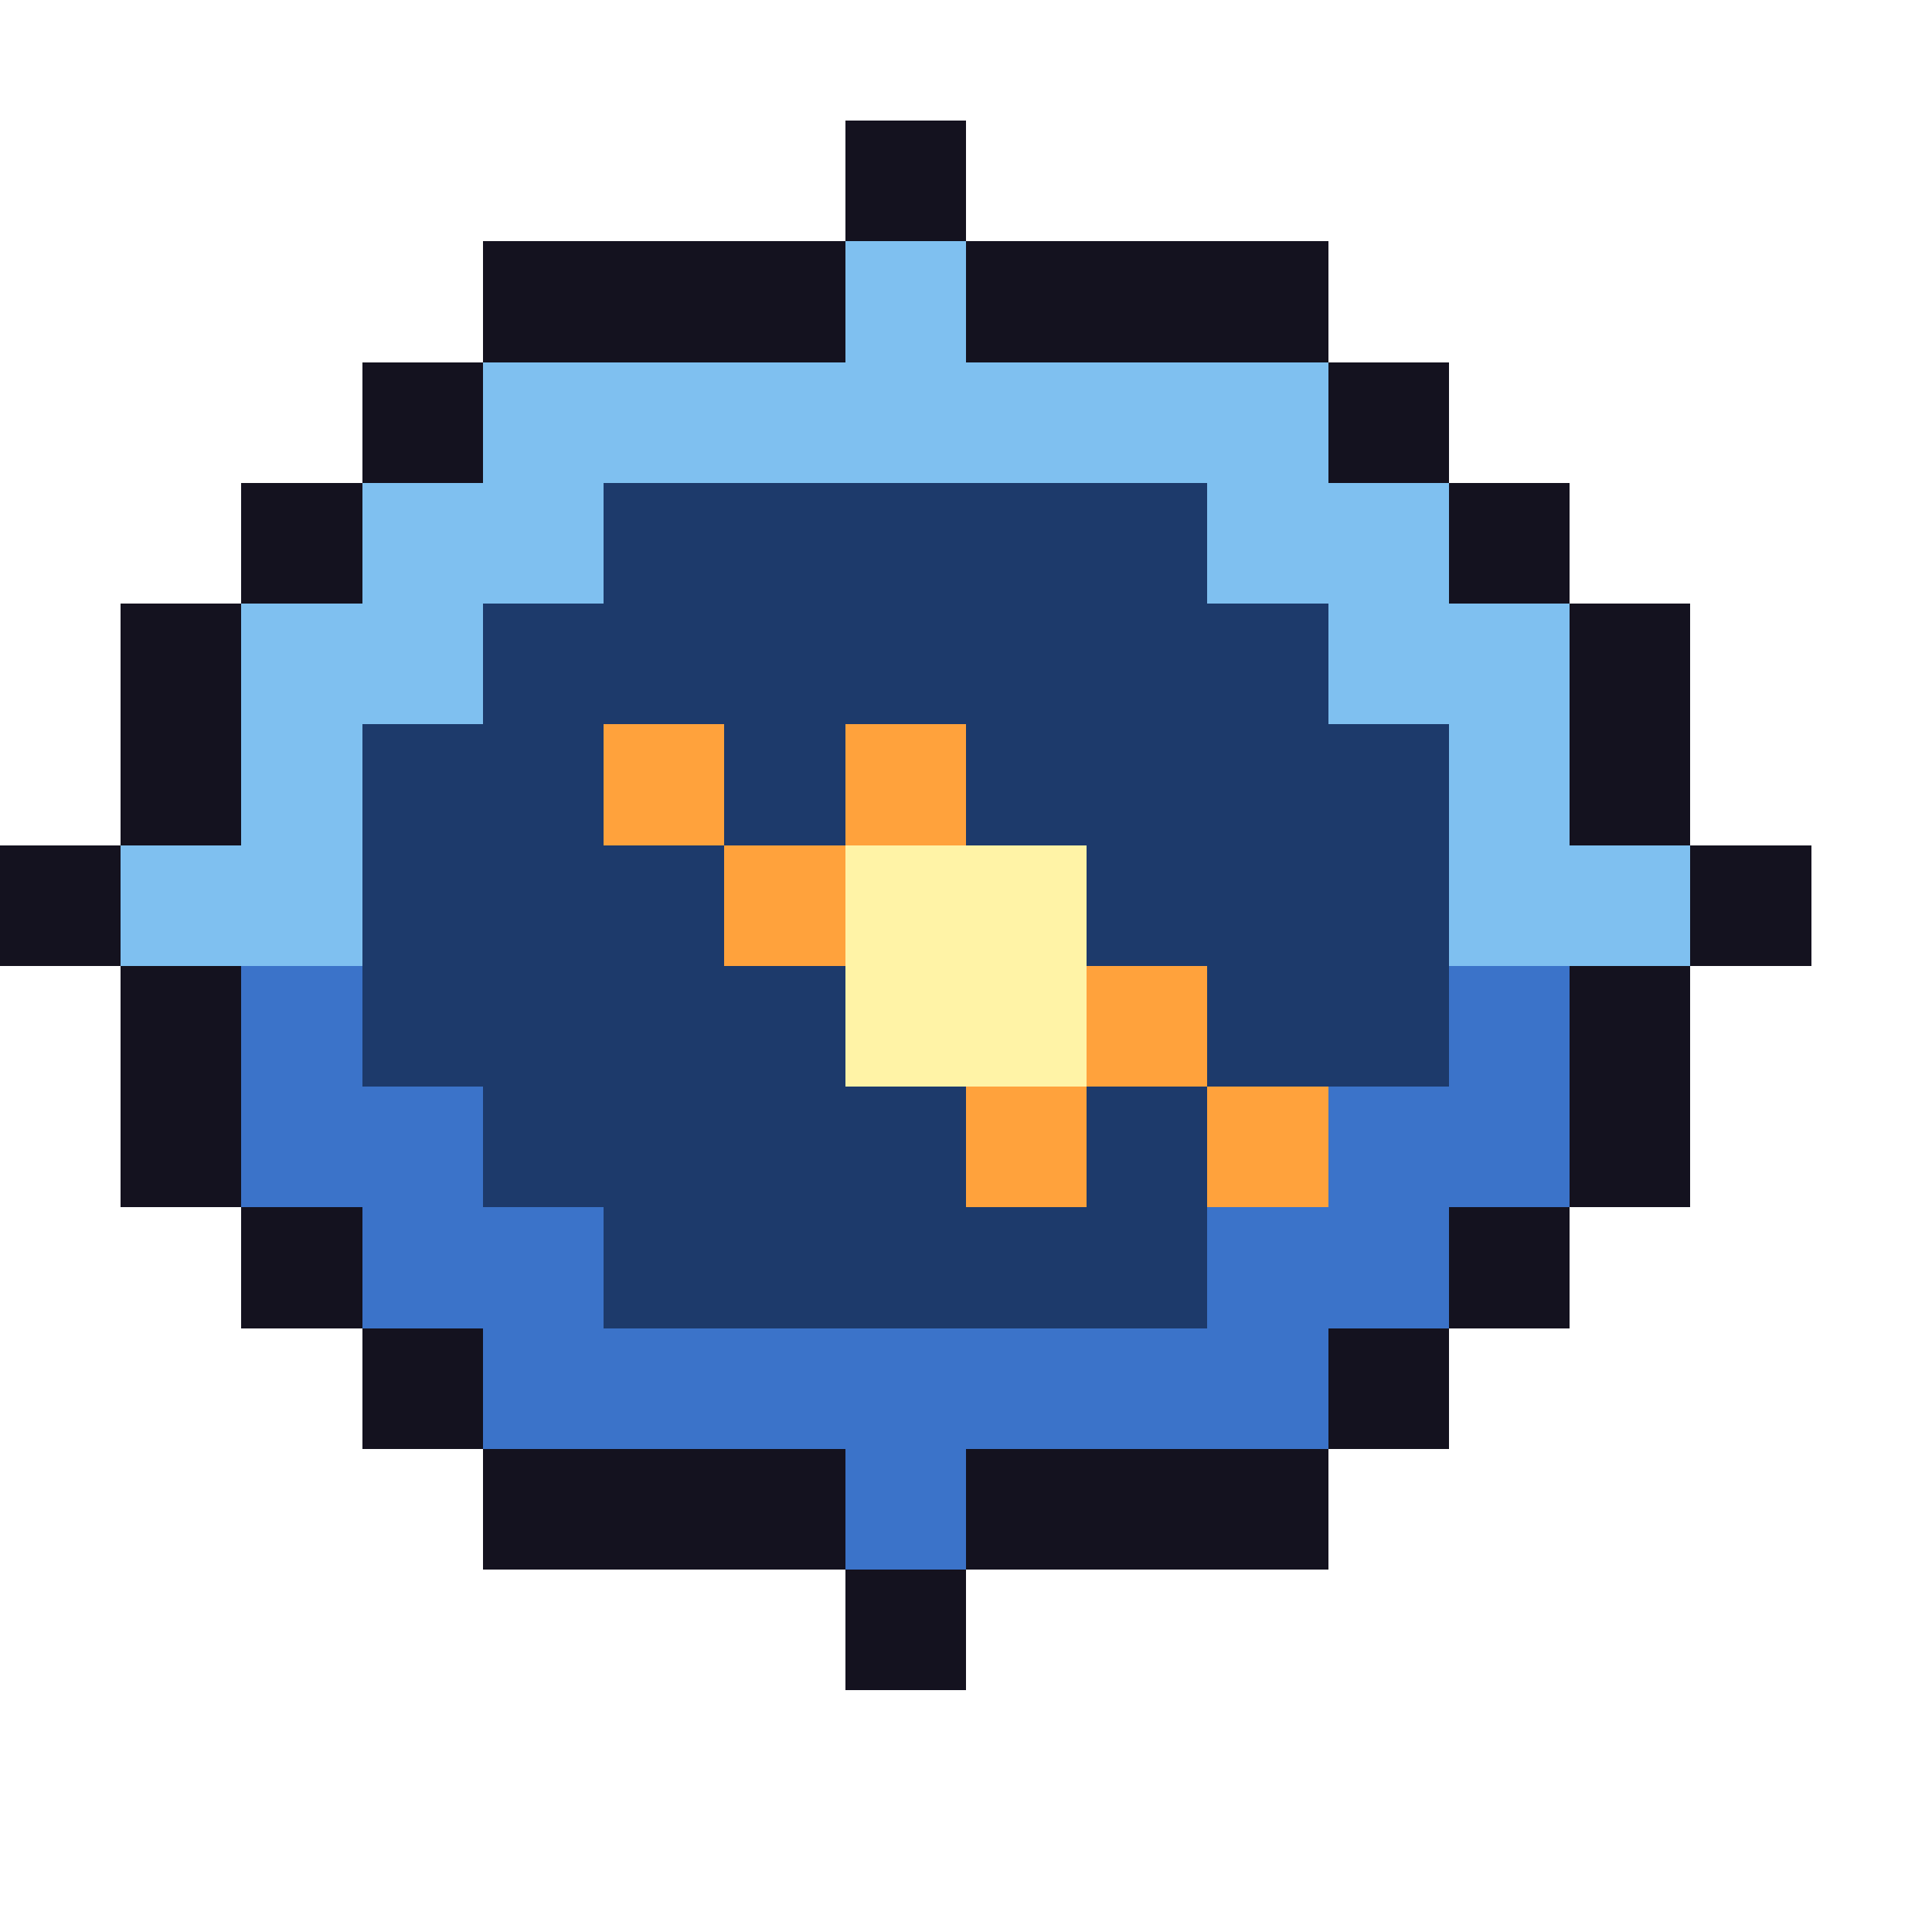
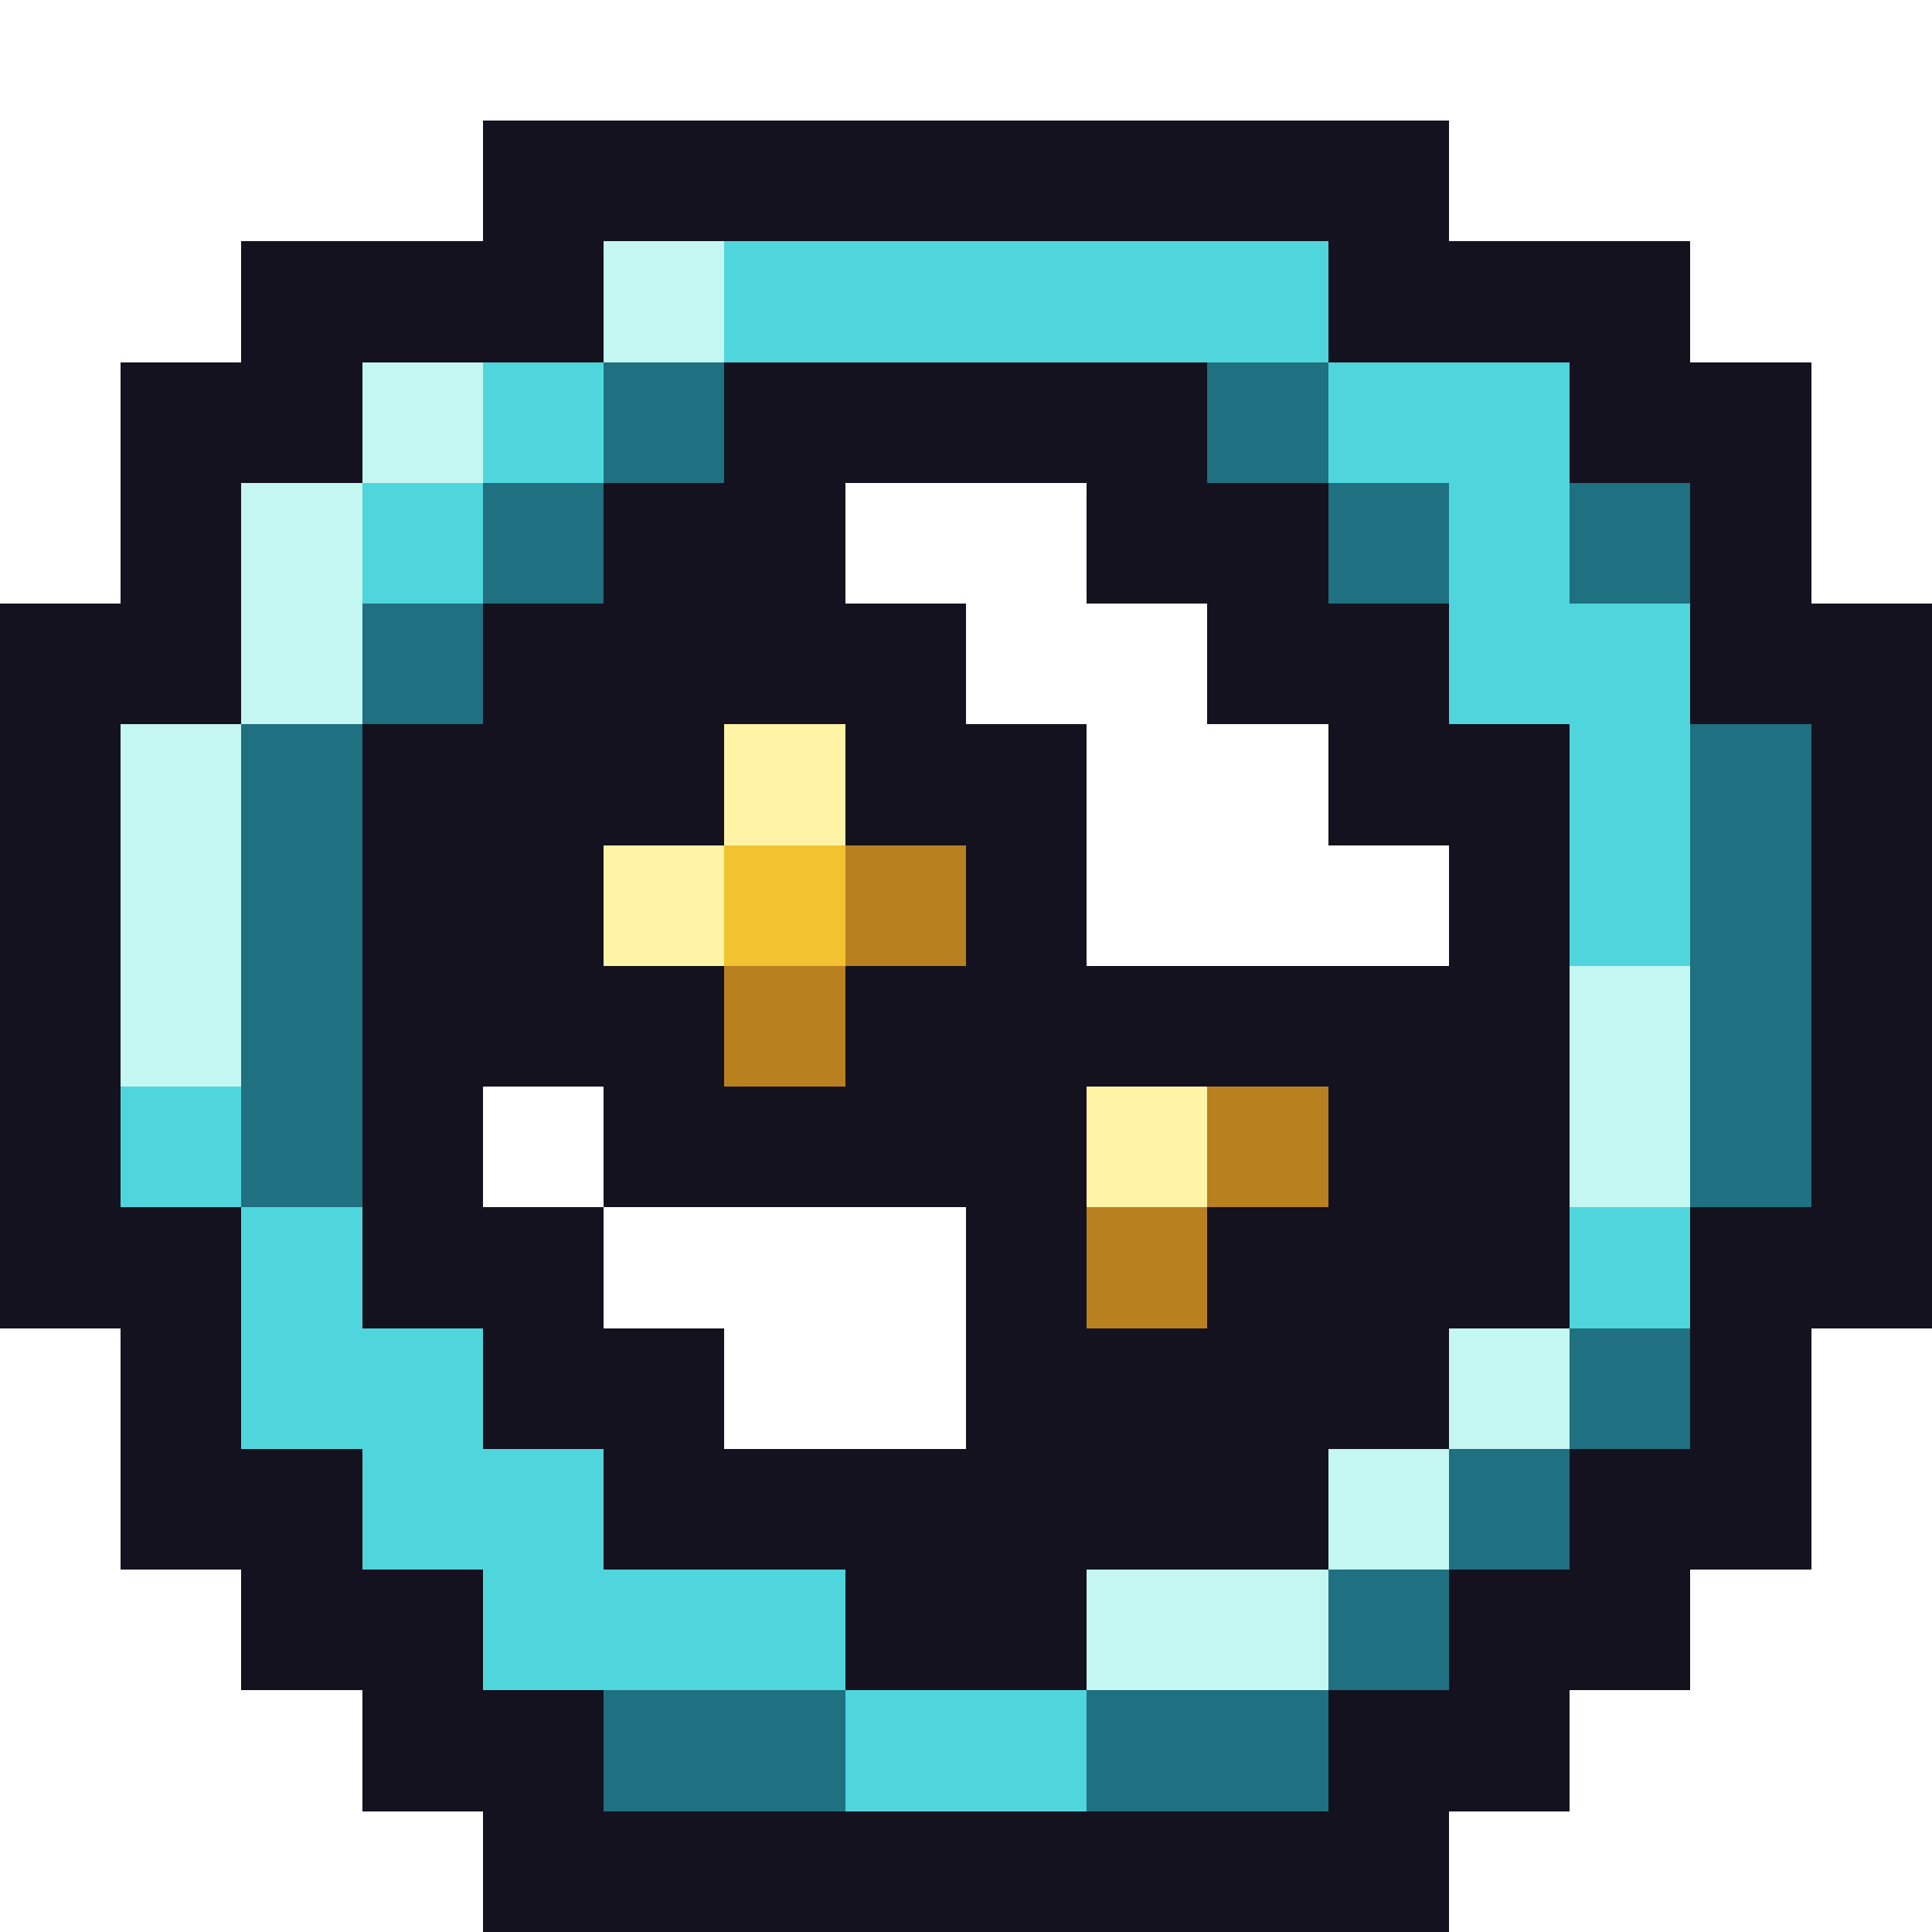
<svg xmlns="http://www.w3.org/2000/svg" width="16" height="16" viewBox="0 0 16 16" shape-rendering="crispEdges">
-   <rect x="7" y="1" width="1" height="1" fill="#14121f" />
-   <rect x="4" y="2" width="1" height="1" fill="#14121f" />
-   <rect x="5" y="2" width="1" height="1" fill="#14121f" />
-   <rect x="6" y="2" width="1" height="1" fill="#14121f" />
-   <rect x="7" y="2" width="1" height="1" fill="#7fc0f0" />
-   <rect x="8" y="2" width="1" height="1" fill="#14121f" />
-   <rect x="9" y="2" width="1" height="1" fill="#14121f" />
-   <rect x="10" y="2" width="1" height="1" fill="#14121f" />
-   <rect x="3" y="3" width="1" height="1" fill="#14121f" />
-   <rect x="4" y="3" width="1" height="1" fill="#7fc0f0" />
-   <rect x="5" y="3" width="1" height="1" fill="#7fc0f0" />
-   <rect x="6" y="3" width="1" height="1" fill="#7fc0f0" />
-   <rect x="7" y="3" width="1" height="1" fill="#7fc0f0" />
-   <rect x="8" y="3" width="1" height="1" fill="#7fc0f0" />
-   <rect x="9" y="3" width="1" height="1" fill="#7fc0f0" />
-   <rect x="10" y="3" width="1" height="1" fill="#7fc0f0" />
-   <rect x="11" y="3" width="1" height="1" fill="#14121f" />
-   <rect x="2" y="4" width="1" height="1" fill="#14121f" />
-   <rect x="3" y="4" width="1" height="1" fill="#7fc0f0" />
-   <rect x="4" y="4" width="1" height="1" fill="#7fc0f0" />
-   <rect x="5" y="4" width="1" height="1" fill="#1d3a6b" />
-   <rect x="6" y="4" width="1" height="1" fill="#1d3a6b" />
-   <rect x="7" y="4" width="1" height="1" fill="#1d3a6b" />
-   <rect x="8" y="4" width="1" height="1" fill="#1d3a6b" />
-   <rect x="9" y="4" width="1" height="1" fill="#1d3a6b" />
-   <rect x="10" y="4" width="1" height="1" fill="#7fc0f0" />
-   <rect x="11" y="4" width="1" height="1" fill="#7fc0f0" />
-   <rect x="12" y="4" width="1" height="1" fill="#14121f" />
-   <rect x="1" y="5" width="1" height="1" fill="#14121f" />
-   <rect x="2" y="5" width="1" height="1" fill="#7fc0f0" />
-   <rect x="3" y="5" width="1" height="1" fill="#7fc0f0" />
-   <rect x="4" y="5" width="1" height="1" fill="#1d3a6b" />
-   <rect x="5" y="5" width="1" height="1" fill="#1d3a6b" />
-   <rect x="6" y="5" width="1" height="1" fill="#1d3a6b" />
-   <rect x="7" y="5" width="1" height="1" fill="#1d3a6b" />
-   <rect x="8" y="5" width="1" height="1" fill="#1d3a6b" />
-   <rect x="9" y="5" width="1" height="1" fill="#1d3a6b" />
-   <rect x="10" y="5" width="1" height="1" fill="#1d3a6b" />
-   <rect x="11" y="5" width="1" height="1" fill="#7fc0f0" />
-   <rect x="12" y="5" width="1" height="1" fill="#7fc0f0" />
-   <rect x="13" y="5" width="1" height="1" fill="#14121f" />
-   <rect x="1" y="6" width="1" height="1" fill="#14121f" />
-   <rect x="2" y="6" width="1" height="1" fill="#7fc0f0" />
-   <rect x="3" y="6" width="1" height="1" fill="#1d3a6b" />
-   <rect x="4" y="6" width="1" height="1" fill="#1d3a6b" />
-   <rect x="5" y="6" width="1" height="1" fill="#ffa23c" />
-   <rect x="6" y="6" width="1" height="1" fill="#1d3a6b" />
-   <rect x="7" y="6" width="1" height="1" fill="#ffa23c" />
-   <rect x="8" y="6" width="1" height="1" fill="#1d3a6b" />
-   <rect x="9" y="6" width="1" height="1" fill="#1d3a6b" />
-   <rect x="10" y="6" width="1" height="1" fill="#1d3a6b" />
-   <rect x="11" y="6" width="1" height="1" fill="#1d3a6b" />
-   <rect x="12" y="6" width="1" height="1" fill="#7fc0f0" />
-   <rect x="13" y="6" width="1" height="1" fill="#14121f" />
+   <rect x="4" y="1" width="8" height="1" fill="#14121f" />
+   <rect x="2" y="2" width="3" height="1" fill="#14121f" />
+   <rect x="5" y="2" width="1" height="1" fill="#c4f6f2" />
+   <rect x="6" y="2" width="5" height="1" fill="#4fd6dc" />
+   <rect x="11" y="2" width="3" height="1" fill="#14121f" />
+   <rect x="1" y="3" width="2" height="1" fill="#14121f" />
+   <rect x="3" y="3" width="1" height="1" fill="#c4f6f2" />
+   <rect x="4" y="3" width="1" height="1" fill="#4fd6dc" />
+   <rect x="5" y="3" width="1" height="1" fill="#1f7080" />
+   <rect x="6" y="3" width="4" height="1" fill="#14121f" />
+   <rect x="10" y="3" width="1" height="1" fill="#1f7080" />
+   <rect x="11" y="3" width="2" height="1" fill="#4fd6dc" />
+   <rect x="13" y="3" width="2" height="1" fill="#14121f" />
+   <rect x="1" y="4" width="1" height="1" fill="#14121f" />
+   <rect x="2" y="4" width="1" height="1" fill="#c4f6f2" />
+   <rect x="3" y="4" width="1" height="1" fill="#4fd6dc" />
+   <rect x="4" y="4" width="1" height="1" fill="#1f7080" />
+   <rect x="5" y="4" width="2" height="1" fill="#14121f" />
+   <rect x="9" y="4" width="2" height="1" fill="#14121f" />
+   <rect x="11" y="4" width="1" height="1" fill="#1f7080" />
+   <rect x="12" y="4" width="1" height="1" fill="#4fd6dc" />
+   <rect x="13" y="4" width="1" height="1" fill="#1f7080" />
+   <rect x="14" y="4" width="1" height="1" fill="#14121f" />
+   <rect x="0" y="5" width="2" height="1" fill="#14121f" />
+   <rect x="2" y="5" width="1" height="1" fill="#c4f6f2" />
+   <rect x="3" y="5" width="1" height="1" fill="#1f7080" />
+   <rect x="4" y="5" width="4" height="1" fill="#14121f" />
+   <rect x="10" y="5" width="2" height="1" fill="#14121f" />
+   <rect x="12" y="5" width="2" height="1" fill="#4fd6dc" />
+   <rect x="14" y="5" width="2" height="1" fill="#14121f" />
+   <rect x="0" y="6" width="1" height="1" fill="#14121f" />
+   <rect x="1" y="6" width="1" height="1" fill="#c4f6f2" />
+   <rect x="2" y="6" width="1" height="1" fill="#1f7080" />
+   <rect x="3" y="6" width="3" height="1" fill="#14121f" />
+   <rect x="6" y="6" width="1" height="1" fill="#fff3a6" />
+   <rect x="7" y="6" width="2" height="1" fill="#14121f" />
+   <rect x="11" y="6" width="2" height="1" fill="#14121f" />
+   <rect x="13" y="6" width="1" height="1" fill="#4fd6dc" />
+   <rect x="14" y="6" width="1" height="1" fill="#1f7080" />
+   <rect x="15" y="6" width="1" height="1" fill="#14121f" />
  <rect x="0" y="7" width="1" height="1" fill="#14121f" />
-   <rect x="1" y="7" width="1" height="1" fill="#7fc0f0" />
-   <rect x="2" y="7" width="1" height="1" fill="#7fc0f0" />
-   <rect x="3" y="7" width="1" height="1" fill="#1d3a6b" />
-   <rect x="4" y="7" width="1" height="1" fill="#1d3a6b" />
-   <rect x="5" y="7" width="1" height="1" fill="#1d3a6b" />
-   <rect x="6" y="7" width="1" height="1" fill="#ffa23c" />
-   <rect x="7" y="7" width="1" height="1" fill="#fff3a6" />
-   <rect x="8" y="7" width="1" height="1" fill="#fff3a6" />
-   <rect x="9" y="7" width="1" height="1" fill="#1d3a6b" />
-   <rect x="10" y="7" width="1" height="1" fill="#1d3a6b" />
-   <rect x="11" y="7" width="1" height="1" fill="#1d3a6b" />
-   <rect x="12" y="7" width="1" height="1" fill="#7fc0f0" />
-   <rect x="13" y="7" width="1" height="1" fill="#7fc0f0" />
-   <rect x="14" y="7" width="1" height="1" fill="#14121f" />
-   <rect x="1" y="8" width="1" height="1" fill="#14121f" />
-   <rect x="2" y="8" width="1" height="1" fill="#3b73c9" />
-   <rect x="3" y="8" width="1" height="1" fill="#1d3a6b" />
-   <rect x="4" y="8" width="1" height="1" fill="#1d3a6b" />
-   <rect x="5" y="8" width="1" height="1" fill="#1d3a6b" />
-   <rect x="6" y="8" width="1" height="1" fill="#1d3a6b" />
-   <rect x="7" y="8" width="1" height="1" fill="#fff3a6" />
-   <rect x="8" y="8" width="1" height="1" fill="#fff3a6" />
-   <rect x="9" y="8" width="1" height="1" fill="#ffa23c" />
-   <rect x="10" y="8" width="1" height="1" fill="#1d3a6b" />
-   <rect x="11" y="8" width="1" height="1" fill="#1d3a6b" />
-   <rect x="12" y="8" width="1" height="1" fill="#3b73c9" />
-   <rect x="13" y="8" width="1" height="1" fill="#14121f" />
-   <rect x="1" y="9" width="1" height="1" fill="#14121f" />
-   <rect x="2" y="9" width="1" height="1" fill="#3b73c9" />
-   <rect x="3" y="9" width="1" height="1" fill="#3b73c9" />
-   <rect x="4" y="9" width="1" height="1" fill="#1d3a6b" />
-   <rect x="5" y="9" width="1" height="1" fill="#1d3a6b" />
-   <rect x="6" y="9" width="1" height="1" fill="#1d3a6b" />
-   <rect x="7" y="9" width="1" height="1" fill="#1d3a6b" />
-   <rect x="8" y="9" width="1" height="1" fill="#ffa23c" />
-   <rect x="9" y="9" width="1" height="1" fill="#1d3a6b" />
-   <rect x="10" y="9" width="1" height="1" fill="#ffa23c" />
-   <rect x="11" y="9" width="1" height="1" fill="#3b73c9" />
-   <rect x="12" y="9" width="1" height="1" fill="#3b73c9" />
-   <rect x="13" y="9" width="1" height="1" fill="#14121f" />
-   <rect x="2" y="10" width="1" height="1" fill="#14121f" />
-   <rect x="3" y="10" width="1" height="1" fill="#3b73c9" />
-   <rect x="4" y="10" width="1" height="1" fill="#3b73c9" />
-   <rect x="5" y="10" width="1" height="1" fill="#1d3a6b" />
-   <rect x="6" y="10" width="1" height="1" fill="#1d3a6b" />
-   <rect x="7" y="10" width="1" height="1" fill="#1d3a6b" />
-   <rect x="8" y="10" width="1" height="1" fill="#1d3a6b" />
-   <rect x="9" y="10" width="1" height="1" fill="#1d3a6b" />
-   <rect x="10" y="10" width="1" height="1" fill="#3b73c9" />
-   <rect x="11" y="10" width="1" height="1" fill="#3b73c9" />
-   <rect x="12" y="10" width="1" height="1" fill="#14121f" />
-   <rect x="3" y="11" width="1" height="1" fill="#14121f" />
-   <rect x="4" y="11" width="1" height="1" fill="#3b73c9" />
-   <rect x="5" y="11" width="1" height="1" fill="#3b73c9" />
-   <rect x="6" y="11" width="1" height="1" fill="#3b73c9" />
-   <rect x="7" y="11" width="1" height="1" fill="#3b73c9" />
-   <rect x="8" y="11" width="1" height="1" fill="#3b73c9" />
-   <rect x="9" y="11" width="1" height="1" fill="#3b73c9" />
-   <rect x="10" y="11" width="1" height="1" fill="#3b73c9" />
-   <rect x="11" y="11" width="1" height="1" fill="#14121f" />
-   <rect x="4" y="12" width="1" height="1" fill="#14121f" />
-   <rect x="5" y="12" width="1" height="1" fill="#14121f" />
-   <rect x="6" y="12" width="1" height="1" fill="#14121f" />
-   <rect x="7" y="12" width="1" height="1" fill="#3b73c9" />
-   <rect x="8" y="12" width="1" height="1" fill="#14121f" />
-   <rect x="9" y="12" width="1" height="1" fill="#14121f" />
-   <rect x="10" y="12" width="1" height="1" fill="#14121f" />
-   <rect x="7" y="13" width="1" height="1" fill="#14121f" />
+   <rect x="1" y="7" width="1" height="1" fill="#c4f6f2" />
+   <rect x="2" y="7" width="1" height="1" fill="#1f7080" />
+   <rect x="3" y="7" width="2" height="1" fill="#14121f" />
+   <rect x="5" y="7" width="1" height="1" fill="#fff3a6" />
+   <rect x="6" y="7" width="1" height="1" fill="#f2c230" />
+   <rect x="7" y="7" width="1" height="1" fill="#b8801f" />
+   <rect x="8" y="7" width="1" height="1" fill="#14121f" />
+   <rect x="12" y="7" width="1" height="1" fill="#14121f" />
+   <rect x="13" y="7" width="1" height="1" fill="#4fd6dc" />
+   <rect x="14" y="7" width="1" height="1" fill="#1f7080" />
+   <rect x="15" y="7" width="1" height="1" fill="#14121f" />
+   <rect x="0" y="8" width="1" height="1" fill="#14121f" />
+   <rect x="1" y="8" width="1" height="1" fill="#c4f6f2" />
+   <rect x="2" y="8" width="1" height="1" fill="#1f7080" />
+   <rect x="3" y="8" width="3" height="1" fill="#14121f" />
+   <rect x="6" y="8" width="1" height="1" fill="#b8801f" />
+   <rect x="7" y="8" width="6" height="1" fill="#14121f" />
+   <rect x="13" y="8" width="1" height="1" fill="#c4f6f2" />
+   <rect x="14" y="8" width="1" height="1" fill="#1f7080" />
+   <rect x="15" y="8" width="1" height="1" fill="#14121f" />
+   <rect x="0" y="9" width="1" height="1" fill="#14121f" />
+   <rect x="1" y="9" width="1" height="1" fill="#4fd6dc" />
+   <rect x="2" y="9" width="1" height="1" fill="#1f7080" />
+   <rect x="3" y="9" width="1" height="1" fill="#14121f" />
+   <rect x="5" y="9" width="4" height="1" fill="#14121f" />
+   <rect x="9" y="9" width="1" height="1" fill="#fff3a6" />
+   <rect x="10" y="9" width="1" height="1" fill="#b8801f" />
+   <rect x="11" y="9" width="2" height="1" fill="#14121f" />
+   <rect x="13" y="9" width="1" height="1" fill="#c4f6f2" />
+   <rect x="14" y="9" width="1" height="1" fill="#1f7080" />
+   <rect x="15" y="9" width="1" height="1" fill="#14121f" />
+   <rect x="0" y="10" width="2" height="1" fill="#14121f" />
+   <rect x="2" y="10" width="1" height="1" fill="#4fd6dc" />
+   <rect x="3" y="10" width="2" height="1" fill="#14121f" />
+   <rect x="8" y="10" width="1" height="1" fill="#14121f" />
+   <rect x="9" y="10" width="1" height="1" fill="#b8801f" />
+   <rect x="10" y="10" width="3" height="1" fill="#14121f" />
+   <rect x="13" y="10" width="1" height="1" fill="#4fd6dc" />
+   <rect x="14" y="10" width="2" height="1" fill="#14121f" />
+   <rect x="1" y="11" width="1" height="1" fill="#14121f" />
+   <rect x="2" y="11" width="2" height="1" fill="#4fd6dc" />
+   <rect x="4" y="11" width="2" height="1" fill="#14121f" />
+   <rect x="8" y="11" width="4" height="1" fill="#14121f" />
+   <rect x="12" y="11" width="1" height="1" fill="#c4f6f2" />
+   <rect x="13" y="11" width="1" height="1" fill="#1f7080" />
+   <rect x="14" y="11" width="1" height="1" fill="#14121f" />
+   <rect x="1" y="12" width="2" height="1" fill="#14121f" />
+   <rect x="3" y="12" width="2" height="1" fill="#4fd6dc" />
+   <rect x="5" y="12" width="6" height="1" fill="#14121f" />
+   <rect x="11" y="12" width="1" height="1" fill="#c4f6f2" />
+   <rect x="12" y="12" width="1" height="1" fill="#1f7080" />
+   <rect x="13" y="12" width="2" height="1" fill="#14121f" />
+   <rect x="2" y="13" width="2" height="1" fill="#14121f" />
+   <rect x="4" y="13" width="3" height="1" fill="#4fd6dc" />
+   <rect x="7" y="13" width="2" height="1" fill="#14121f" />
+   <rect x="9" y="13" width="2" height="1" fill="#c4f6f2" />
+   <rect x="11" y="13" width="1" height="1" fill="#1f7080" />
+   <rect x="12" y="13" width="2" height="1" fill="#14121f" />
+   <rect x="3" y="14" width="2" height="1" fill="#14121f" />
+   <rect x="5" y="14" width="2" height="1" fill="#1f7080" />
+   <rect x="7" y="14" width="2" height="1" fill="#4fd6dc" />
+   <rect x="9" y="14" width="2" height="1" fill="#1f7080" />
+   <rect x="11" y="14" width="2" height="1" fill="#14121f" />
+   <rect x="4" y="15" width="8" height="1" fill="#14121f" />
</svg>
